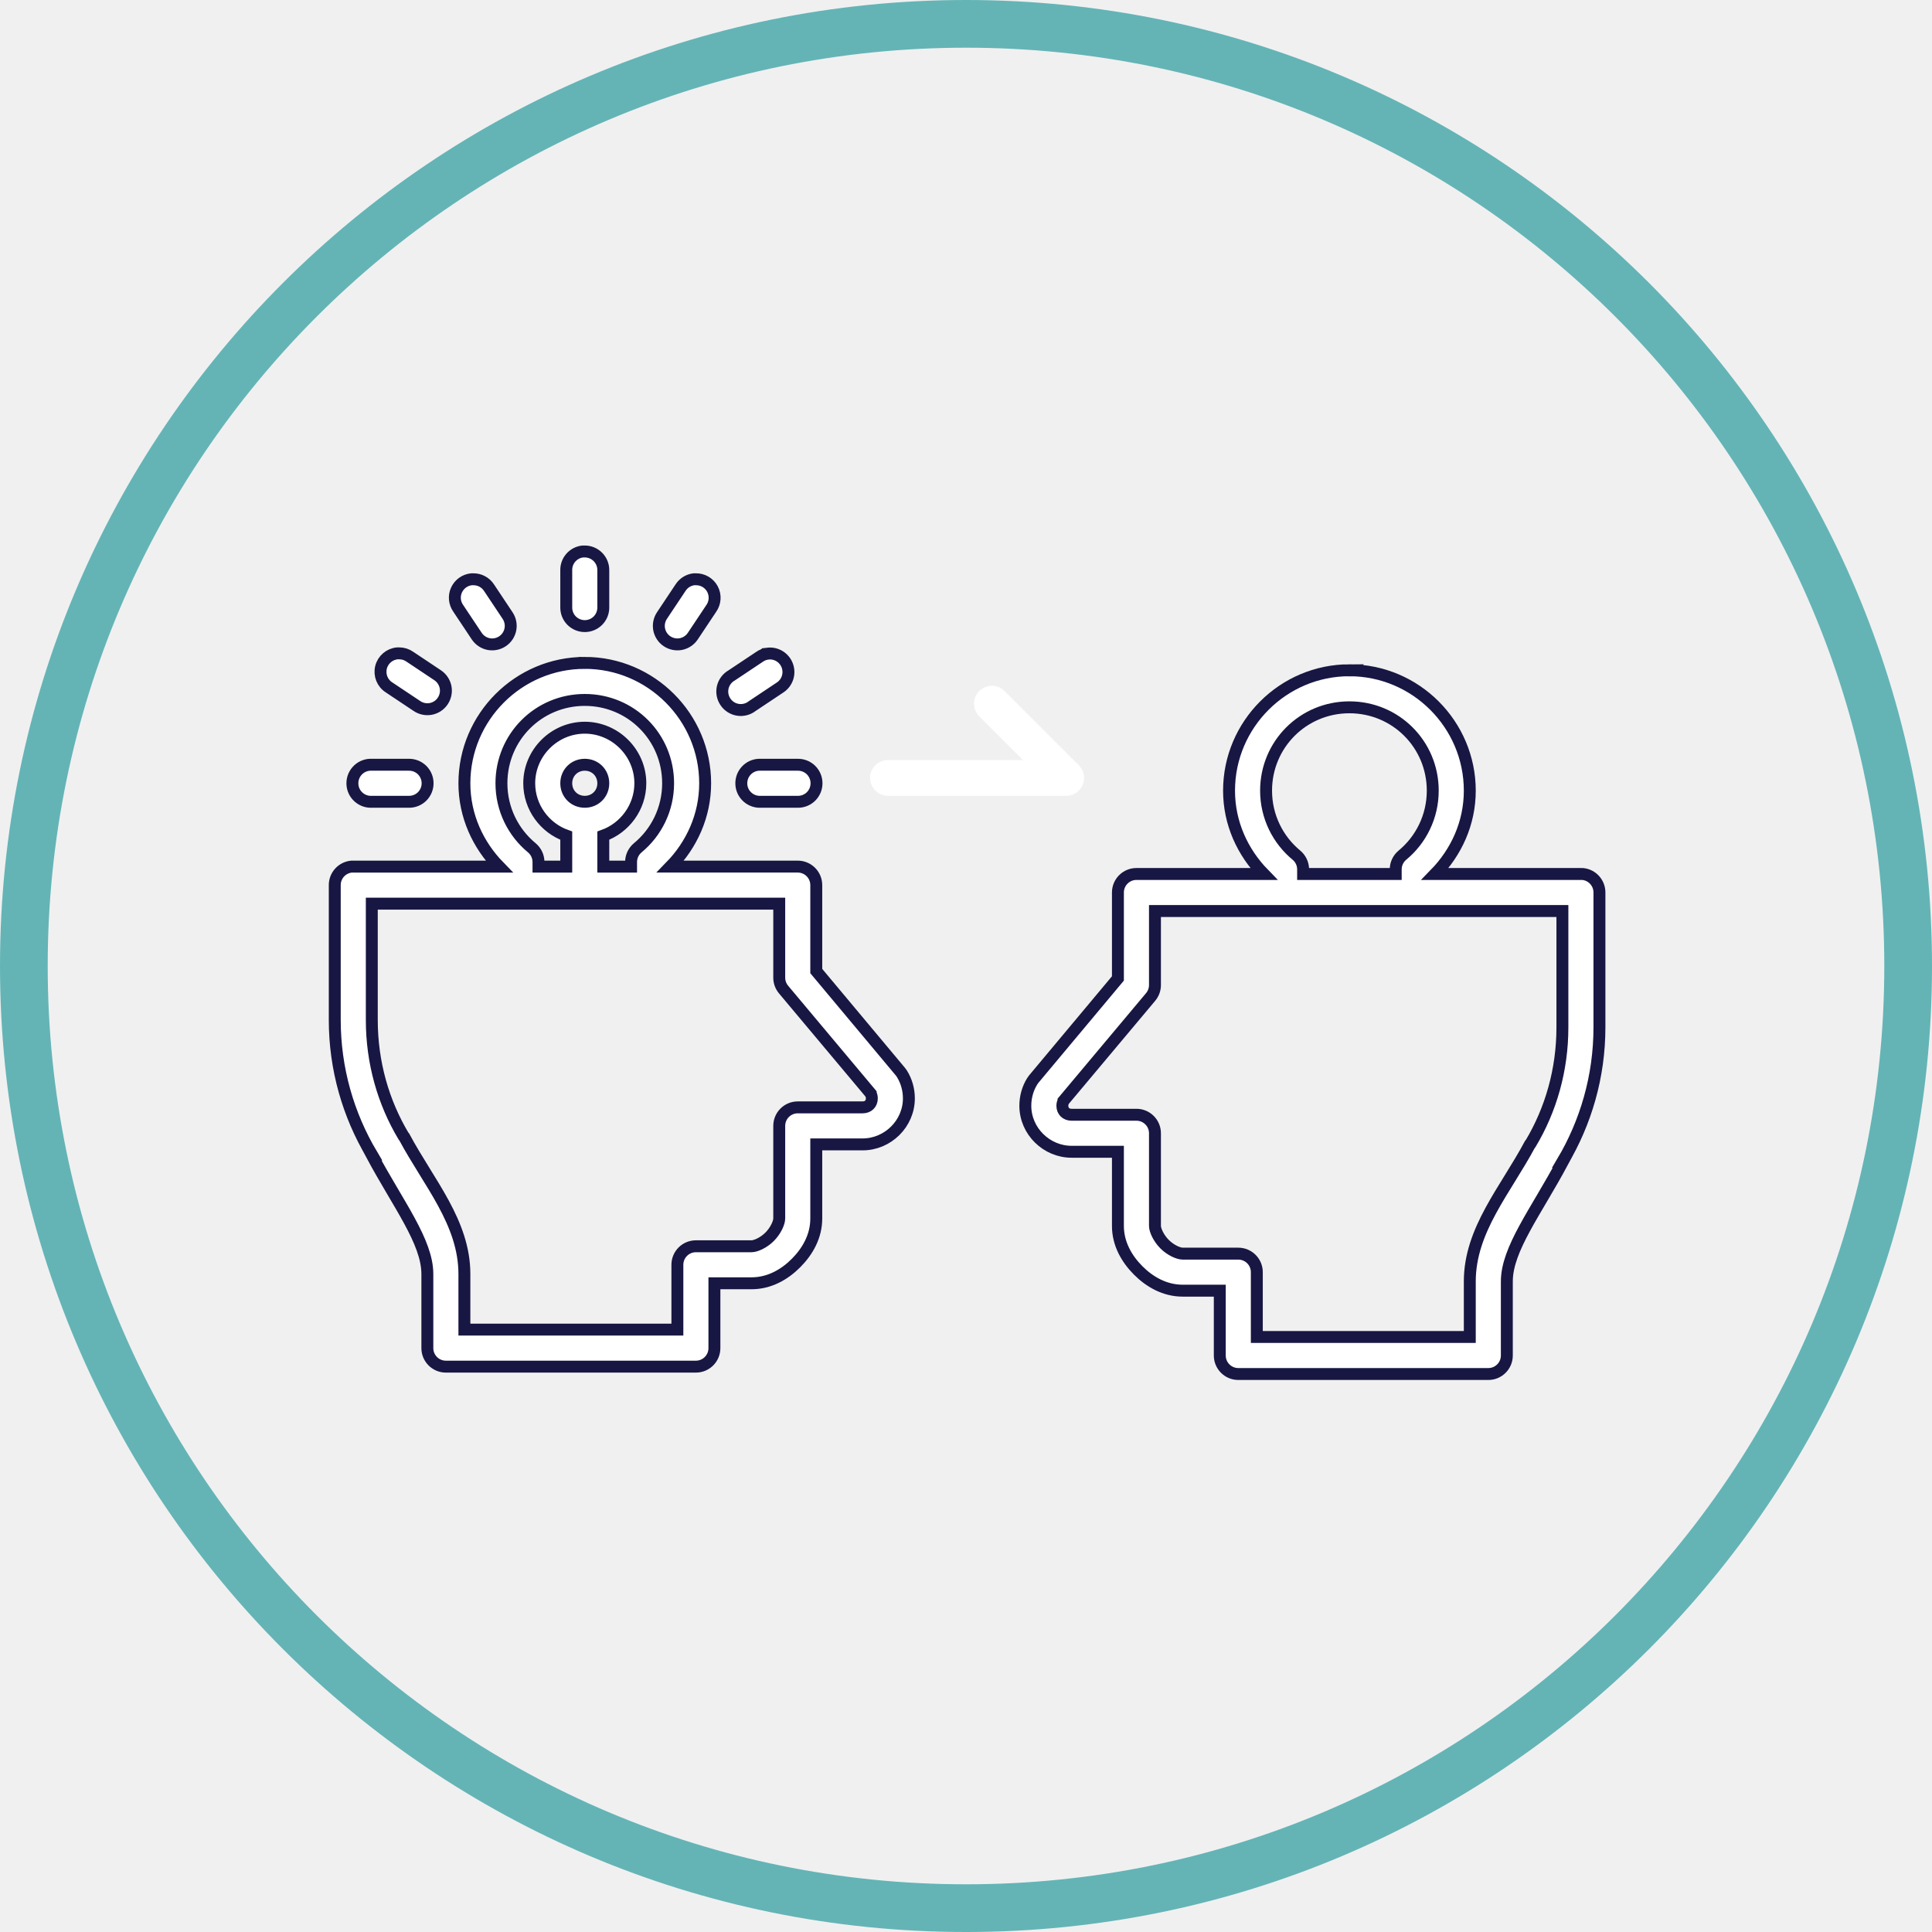
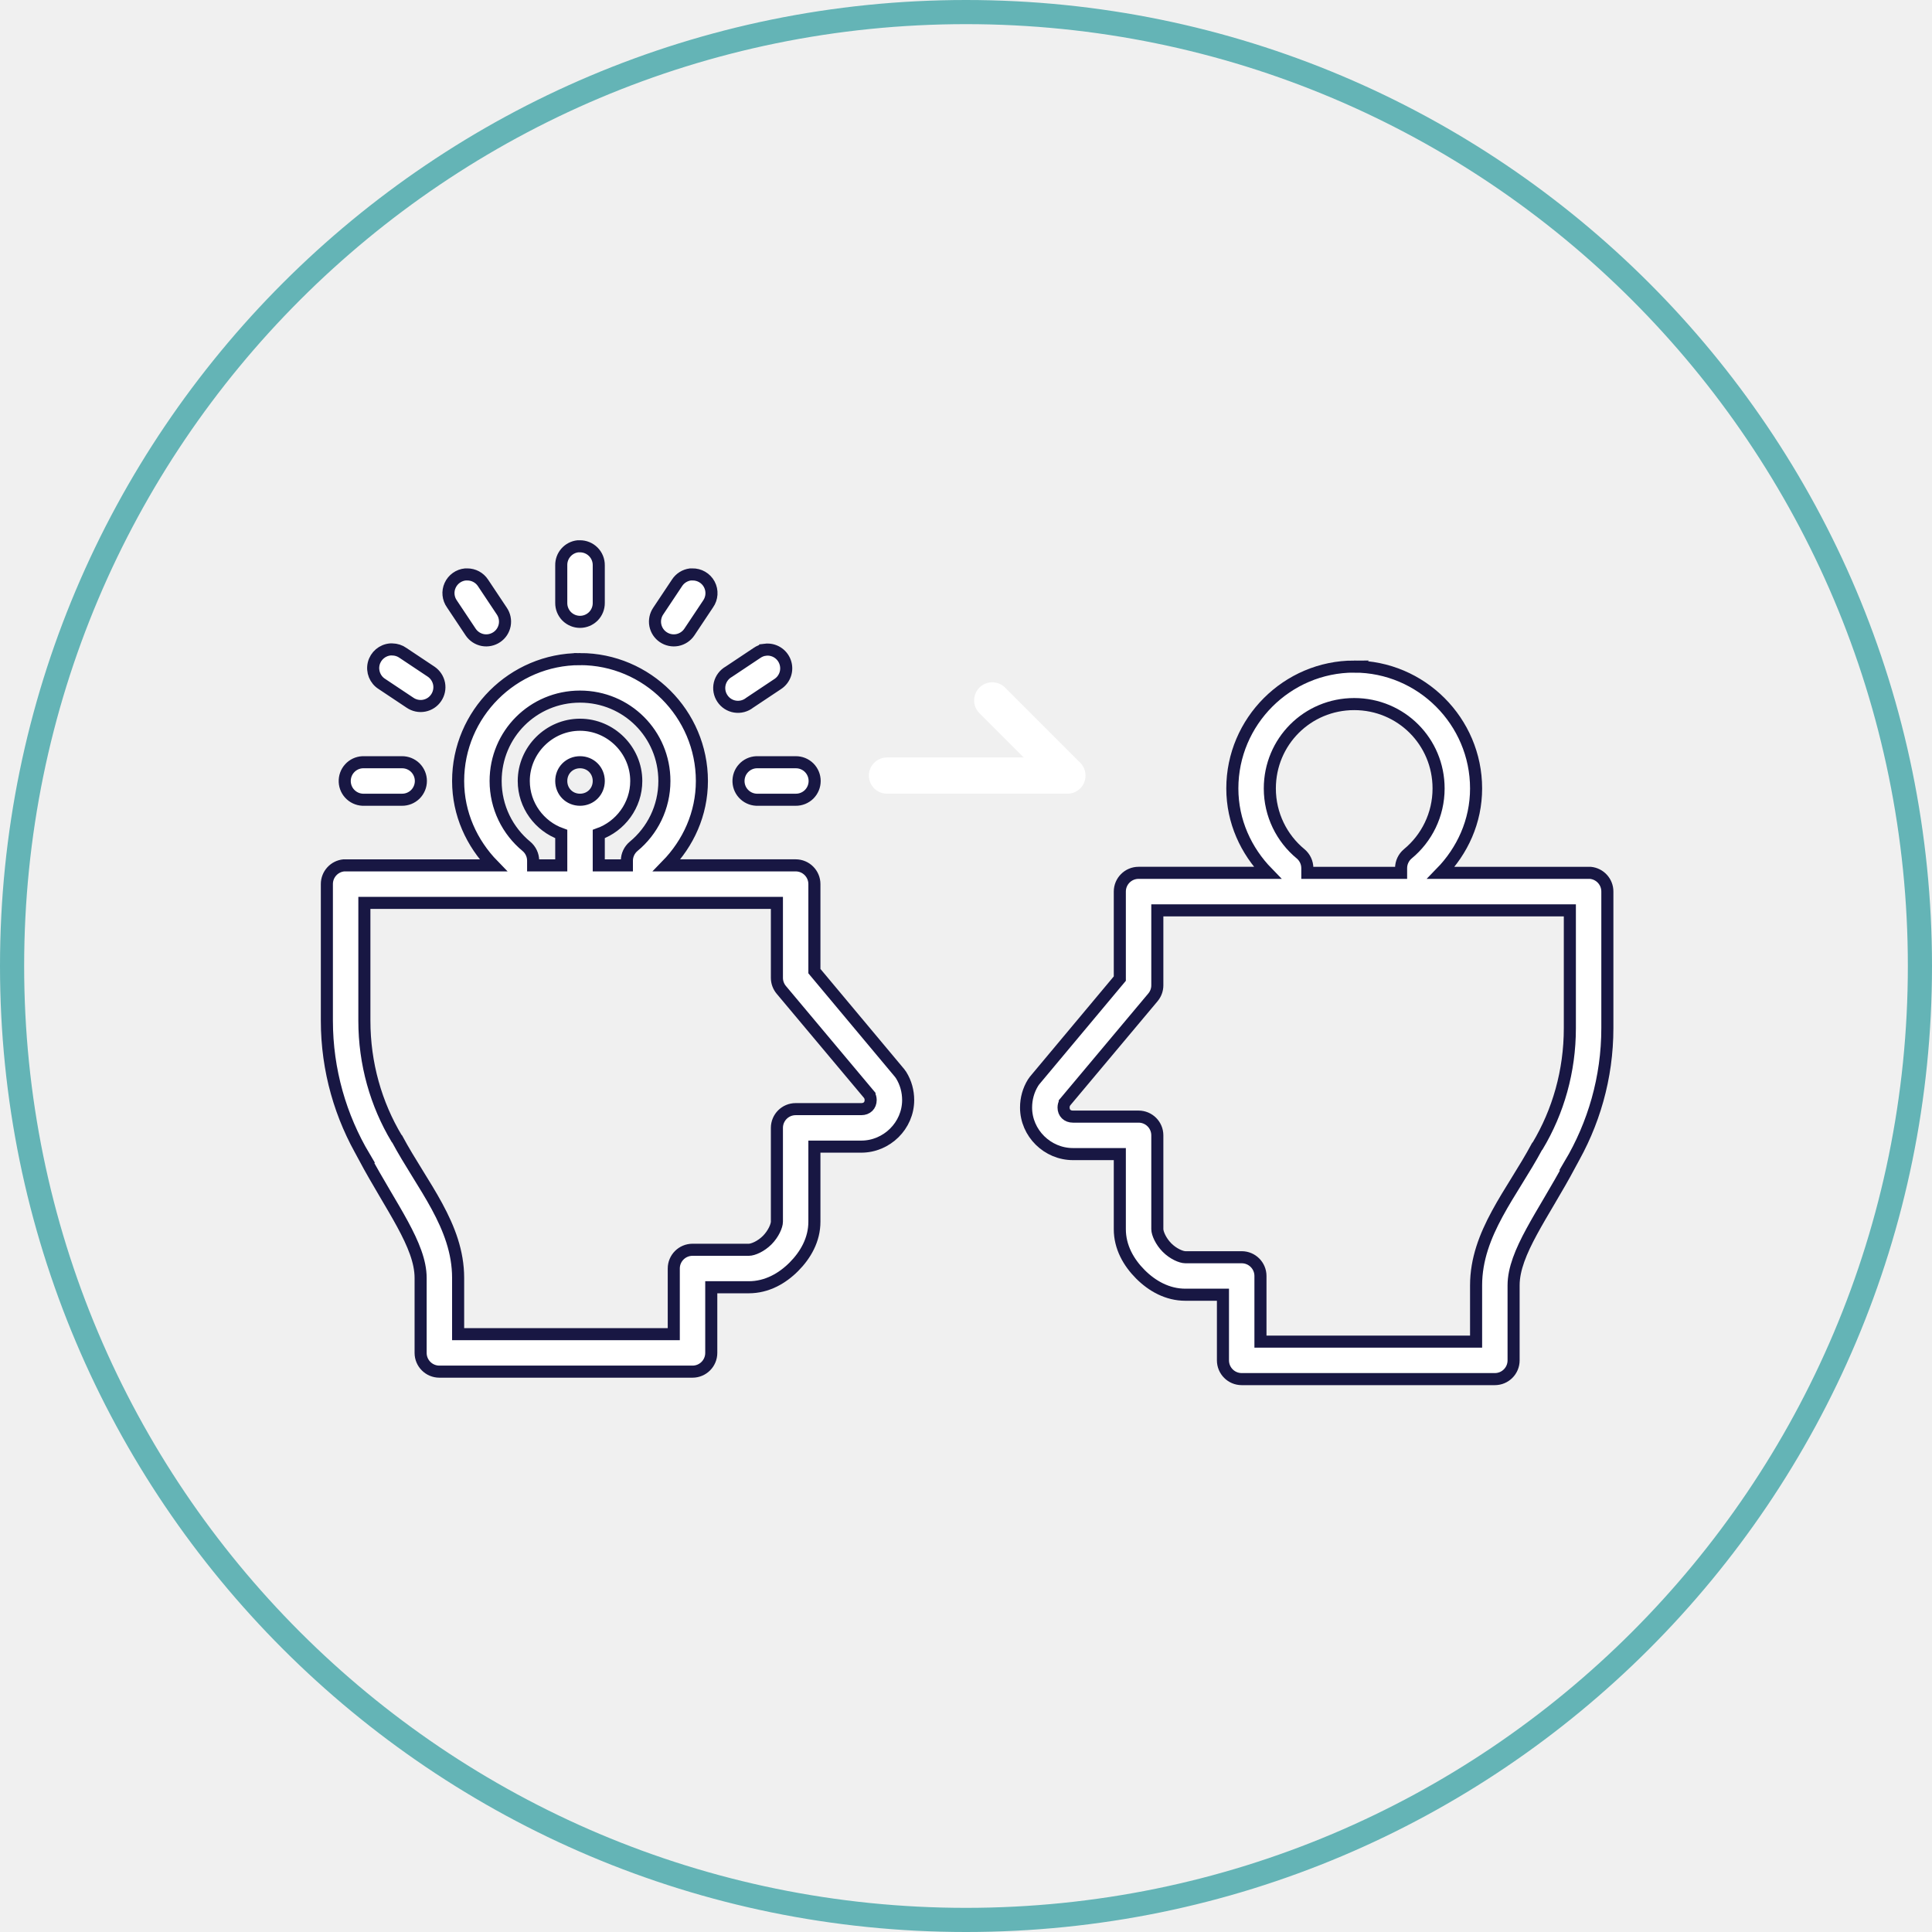
- <svg xmlns="http://www.w3.org/2000/svg" width="162px" height="162px" viewBox="0 0 162 162" version="1.1">
+ <svg xmlns="http://www.w3.org/2000/svg" width="160px" height="160px" viewBox="0 0 160 160" version="1.1">
  <defs />
-   <g id="Page-1" stroke="none" stroke-width="1" fill="none" fill-rule="evenodd">
-     <g id="ASSET-SHEET" transform="translate(-1818, -2496)">
-       <g id="m-D-A-Hats03-200x200" transform="translate(1820, 2498)">
-         <circle id="Oval-Copy-3" stroke="#64B4B6" stroke-width="4" cx="79" cy="79" r="79" />
-         <path d="M46.864,44.242 C46.063,44.33 45.463,45.016 45.481,45.819 L45.481,48.925 C45.475,49.341 45.636,49.741 45.927,50.038 C46.221,50.333 46.619,50.499 47.034,50.499 C47.45,50.499 47.847,50.333 48.141,50.038 C48.432,49.741 48.593,49.341 48.587,48.925 L48.587,45.819 C48.593,45.398 48.429,44.994 48.132,44.697 C47.835,44.4 47.431,44.236 47.01,44.242 C46.961,44.239 46.913,44.239 46.864,44.242 L46.864,44.242 Z M37.547,46.572 C36.995,46.623 36.509,46.969 36.279,47.476 C36.048,47.979 36.106,48.57 36.431,49.022 L37.983,51.352 C38.214,51.691 38.572,51.928 38.978,52.007 C39.382,52.083 39.803,51.995 40.143,51.764 C40.486,51.534 40.719,51.176 40.798,50.769 C40.874,50.366 40.786,49.944 40.555,49.605 L39.003,47.275 C38.714,46.833 38.22,46.569 37.692,46.572 C37.644,46.569 37.595,46.569 37.547,46.572 L37.547,46.572 Z M56.182,46.572 C55.724,46.629 55.314,46.887 55.065,47.275 L53.513,49.605 C53.282,49.944 53.194,50.366 53.27,50.769 C53.349,51.176 53.582,51.534 53.925,51.764 C54.265,51.995 54.686,52.083 55.09,52.007 C55.496,51.928 55.854,51.691 56.084,51.352 L57.637,49.022 C57.977,48.543 58.016,47.912 57.74,47.391 C57.461,46.872 56.916,46.556 56.327,46.572 C56.279,46.569 56.23,46.569 56.182,46.572 L56.182,46.572 Z M31.335,52.783 C30.668,52.835 30.11,53.311 29.949,53.96 C29.791,54.612 30.064,55.292 30.631,55.646 L32.961,57.199 C33.3,57.43 33.722,57.518 34.125,57.442 C34.532,57.363 34.89,57.13 35.12,56.787 C35.351,56.447 35.439,56.026 35.363,55.622 C35.284,55.216 35.047,54.858 34.708,54.627 L32.378,53.074 C32.118,52.886 31.802,52.786 31.481,52.783 C31.432,52.78 31.384,52.78 31.335,52.783 L31.335,52.783 Z M62.369,52.808 C62.123,52.841 61.893,52.932 61.69,53.074 L59.36,54.627 C58.981,54.84 58.708,55.198 58.605,55.622 C58.505,56.044 58.584,56.487 58.827,56.847 C59.066,57.208 59.448,57.451 59.876,57.518 C60.307,57.584 60.743,57.469 61.083,57.199 L63.413,55.646 C64.016,55.249 64.265,54.491 64.016,53.814 C63.767,53.135 63.085,52.719 62.369,52.807 L62.369,52.808 Z M47.034,53.584 C41.478,53.584 36.94,58.121 36.94,63.678 C36.94,66.408 38.078,68.846 39.852,70.666 L27.623,70.666 C27.574,70.663 27.526,70.663 27.477,70.666 C26.677,70.742 26.067,71.415 26.07,72.219 L26.07,83.525 C26.07,87.644 27.213,91.508 29.176,94.808 L29.152,94.808 C31.396,99 33.834,102.115 33.834,104.829 L33.834,111.041 C33.834,111.899 34.529,112.594 35.387,112.594 L56.352,112.594 C57.21,112.594 57.904,111.899 57.904,111.041 L57.904,105.605 L61.01,105.605 C62.509,105.605 63.779,104.878 64.747,103.907 C65.714,102.936 66.448,101.663 66.445,100.17 L66.445,93.959 L70.328,93.959 C72.436,93.959 74.21,92.224 74.21,90.101 C74.21,89.379 74.016,88.66 73.628,88.038 C73.591,87.978 73.552,87.923 73.506,87.868 L66.445,79.424 L66.445,72.218 C66.445,71.36 65.751,70.665 64.892,70.665 L54.216,70.665 C55.991,68.845 57.128,66.407 57.128,63.677 C57.128,58.121 52.591,53.583 47.034,53.583 L47.034,53.584 Z M47.034,56.69 C50.913,56.69 54.022,59.799 54.022,63.678 C54.022,65.859 53.027,67.809 51.475,69.089 C51.123,69.383 50.916,69.82 50.916,70.278 L50.916,70.666 L48.587,70.666 L48.587,68.07 C50.389,67.424 51.693,65.689 51.693,63.678 C51.693,61.124 49.588,59.019 47.034,59.019 C44.48,59.019 42.376,61.124 42.376,63.678 C42.376,65.692 43.677,67.427 45.481,68.07 L45.481,70.666 L43.152,70.666 L43.152,70.278 C43.152,69.82 42.946,69.383 42.594,69.089 C41.041,67.809 40.046,65.859 40.046,63.678 C40.046,59.799 43.155,56.69 47.034,56.69 L47.034,56.69 Z M29.03,62.125 C28.617,62.143 28.229,62.325 27.953,62.631 C27.674,62.935 27.532,63.338 27.55,63.751 C27.568,64.163 27.75,64.551 28.056,64.827 C28.36,65.106 28.763,65.249 29.175,65.231 L32.281,65.231 C32.697,65.237 33.097,65.076 33.394,64.785 C33.689,64.491 33.855,64.093 33.855,63.678 C33.855,63.262 33.689,62.865 33.394,62.571 C33.097,62.28 32.697,62.119 32.281,62.125 L29.175,62.125 C29.127,62.122 29.078,62.122 29.03,62.125 L29.03,62.125 Z M47.034,62.125 C47.911,62.125 48.587,62.801 48.587,63.678 C48.587,64.554 47.911,65.231 47.034,65.231 C46.158,65.231 45.481,64.554 45.481,63.678 C45.481,62.801 46.158,62.125 47.034,62.125 Z M61.641,62.125 C61.228,62.143 60.84,62.325 60.564,62.631 C60.285,62.935 60.143,63.338 60.161,63.751 C60.179,64.163 60.361,64.551 60.667,64.827 C60.971,65.106 61.374,65.249 61.786,65.231 L64.892,65.231 C65.308,65.237 65.708,65.076 66.005,64.785 C66.3,64.491 66.466,64.093 66.466,63.678 C66.466,63.262 66.3,62.865 66.005,62.571 C65.708,62.28 65.308,62.119 64.892,62.125 L61.786,62.125 C61.738,62.122 61.689,62.122 61.641,62.125 L61.641,62.125 Z M29.176,73.772 L63.34,73.772 L63.34,79.983 C63.34,80.347 63.47,80.699 63.704,80.978 L71.007,89.689 L71.007,89.713 C71.059,89.804 71.104,89.932 71.104,90.102 C71.104,90.547 70.798,90.854 70.328,90.854 L64.893,90.854 C64.034,90.854 63.34,91.548 63.34,92.407 L63.34,100.171 C63.34,100.517 63.048,101.187 62.539,101.7 C62.029,102.213 61.368,102.501 61.01,102.501 L56.352,102.501 C55.493,102.501 54.799,103.195 54.799,104.053 L54.799,109.489 L36.94,109.489 L36.94,104.83 C36.94,100.514 33.95,97.172 31.893,93.329 L31.845,93.281 C30.143,90.439 29.176,87.096 29.176,83.527 L29.176,73.772 Z" id="Page-1-Copy-3" stroke="#181743" fill="#FFFFFF" />
-         <path d="M104.939,54.203 C99.382,54.203 94.845,58.74 94.845,64.297 C94.845,67.026 95.982,69.465 97.756,71.285 L85.527,71.285 C85.479,71.282 85.43,71.282 85.382,71.285 C84.581,71.361 83.971,72.034 83.974,72.838 L83.974,84.144 C83.974,88.263 85.118,92.127 87.08,95.427 L87.056,95.427 C89.3,99.618 91.739,102.733 91.739,105.448 L91.739,111.659 C91.739,112.518 92.433,113.212 93.292,113.212 L114.256,113.212 C115.114,113.212 115.809,112.518 115.809,111.659 L115.809,106.224 L118.915,106.224 C120.413,106.224 121.684,105.496 122.651,104.526 C123.619,103.555 124.353,102.281 124.35,100.789 L124.35,94.577 L128.232,94.577 C130.34,94.577 132.114,92.843 132.114,90.719 C132.114,89.998 131.92,89.279 131.532,88.657 C131.496,88.596 131.456,88.542 131.411,88.487 L124.35,80.043 L124.35,72.837 C124.35,71.979 123.655,71.284 122.797,71.284 L112.121,71.284 C113.895,69.464 115.032,67.026 115.032,64.296 C115.032,58.739 110.495,54.202 104.938,54.202 L104.939,54.203 Z M111.927,64.297 C111.927,66.477 110.932,68.428 109.379,69.708 C109.027,70.002 108.821,70.439 108.821,70.896 L108.821,71.285 L106.491,71.285 L103.386,71.285 L101.056,71.285 L101.056,70.896 C101.056,70.438 100.85,70.002 100.498,69.708 C98.945,68.428 97.951,66.477 97.951,64.297 C97.951,60.417 101.059,57.309 104.939,57.309 C108.818,57.309 111.927,60.417 111.927,64.297 Z M87.08,74.391 L121.244,74.391 L121.244,80.602 C121.244,80.966 121.374,81.318 121.608,81.597 L128.911,90.308 L128.911,90.332 C128.963,90.423 129.008,90.551 129.008,90.72 C129.008,91.166 128.702,91.473 128.232,91.473 L122.797,91.473 C121.939,91.473 121.244,92.167 121.244,93.025 L121.244,100.79 C121.244,101.136 120.953,101.806 120.443,102.319 C119.934,102.831 119.273,103.119 118.915,103.119 L114.256,103.119 C113.398,103.119 112.703,103.814 112.703,104.672 L112.703,110.107 L94.845,110.107 L94.845,105.449 C94.845,101.133 91.854,97.79 89.798,93.948 L89.749,93.899 C88.048,91.057 87.08,87.715 87.08,84.146 L87.08,74.391 Z" id="Page-1-Copy-5" stroke="#181743" fill="#FFFFFF" transform="translate(108.0443, 83.70717) scale(-1, 1) translate(-108.0443, -83.70717) " />
-         <g id="Group-6" transform="translate(71.89, 56.09)" stroke="#FFFFFF" stroke-width="3" stroke-linecap="round" stroke-linejoin="round">
-           <path d="M0.566,7.14 L15.509,7.14" id="Line" />
-           <path d="M9.283,0.914 L15.399,7.03" id="Line-Copy" />
-         </g>
+   <g id="ASSET-SHEET" stroke="none" stroke-width="1" fill="none" fill-rule="evenodd" transform="translate(-1819, -2497)">
+     <g id="m-D-A-Hats03-200x200" transform="translate(1820, 2498)">
+       <circle id="Oval-Copy-3" stroke="#64B4B6" stroke-width="2" cx="79" cy="79" r="79" />
+       <path d="M46.864,44.242 C46.063,44.33 45.463,45.016 45.481,45.819 L45.481,48.925 C45.475,49.341 45.636,49.741 45.927,50.038 C46.221,50.333 46.619,50.499 47.034,50.499 C47.45,50.499 47.847,50.333 48.141,50.038 C48.432,49.741 48.593,49.341 48.587,48.925 L48.587,45.819 C48.593,45.398 48.429,44.994 48.132,44.697 C47.835,44.4 47.431,44.236 47.01,44.242 C46.961,44.239 46.913,44.239 46.864,44.242 L46.864,44.242 Z M37.547,46.572 C36.995,46.623 36.509,46.969 36.279,47.476 C36.048,47.979 36.106,48.57 36.431,49.022 L37.983,51.352 C38.214,51.691 38.572,51.928 38.978,52.007 C39.382,52.083 39.803,51.995 40.143,51.764 C40.486,51.534 40.719,51.176 40.798,50.769 C40.874,50.366 40.786,49.944 40.555,49.605 L39.003,47.275 C38.714,46.833 38.22,46.569 37.692,46.572 C37.644,46.569 37.595,46.569 37.547,46.572 L37.547,46.572 Z M56.182,46.572 C55.724,46.629 55.314,46.887 55.065,47.275 L53.513,49.605 C53.282,49.944 53.194,50.366 53.27,50.769 C53.349,51.176 53.582,51.534 53.925,51.764 C54.265,51.995 54.686,52.083 55.09,52.007 C55.496,51.928 55.854,51.691 56.084,51.352 L57.637,49.022 C57.977,48.543 58.016,47.912 57.74,47.391 C57.461,46.872 56.916,46.556 56.327,46.572 C56.279,46.569 56.23,46.569 56.182,46.572 L56.182,46.572 Z M31.335,52.783 C30.668,52.835 30.11,53.311 29.949,53.96 C29.791,54.612 30.064,55.292 30.631,55.646 L32.961,57.199 C33.3,57.43 33.722,57.518 34.125,57.442 C34.532,57.363 34.89,57.13 35.12,56.787 C35.351,56.447 35.439,56.026 35.363,55.622 C35.284,55.216 35.047,54.858 34.708,54.627 L32.378,53.074 C32.118,52.886 31.802,52.786 31.481,52.783 C31.432,52.78 31.384,52.78 31.335,52.783 L31.335,52.783 Z M62.369,52.808 C62.123,52.841 61.893,52.932 61.69,53.074 L59.36,54.627 C58.981,54.84 58.708,55.198 58.605,55.622 C58.505,56.044 58.584,56.487 58.827,56.847 C59.066,57.208 59.448,57.451 59.876,57.518 C60.307,57.584 60.743,57.469 61.083,57.199 L63.413,55.646 C64.016,55.249 64.265,54.491 64.016,53.814 C63.767,53.135 63.085,52.719 62.369,52.807 L62.369,52.808 Z M47.034,53.584 C41.478,53.584 36.94,58.121 36.94,63.678 C36.94,66.408 38.078,68.846 39.852,70.666 L27.623,70.666 C27.574,70.663 27.526,70.663 27.477,70.666 C26.677,70.742 26.067,71.415 26.07,72.219 L26.07,83.525 C26.07,87.644 27.213,91.508 29.176,94.808 L29.152,94.808 C31.396,99 33.834,102.115 33.834,104.829 L33.834,111.041 C33.834,111.899 34.529,112.594 35.387,112.594 L56.352,112.594 C57.21,112.594 57.904,111.899 57.904,111.041 L57.904,105.605 L61.01,105.605 C62.509,105.605 63.779,104.878 64.747,103.907 C65.714,102.936 66.448,101.663 66.445,100.17 L66.445,93.959 L70.328,93.959 C72.436,93.959 74.21,92.224 74.21,90.101 C74.21,89.379 74.016,88.66 73.628,88.038 C73.591,87.978 73.552,87.923 73.506,87.868 L66.445,79.424 L66.445,72.218 C66.445,71.36 65.751,70.665 64.892,70.665 L54.216,70.665 C55.991,68.845 57.128,66.407 57.128,63.677 C57.128,58.121 52.591,53.583 47.034,53.583 L47.034,53.584 Z M47.034,56.69 C50.913,56.69 54.022,59.799 54.022,63.678 C54.022,65.859 53.027,67.809 51.475,69.089 C51.123,69.383 50.916,69.82 50.916,70.278 L50.916,70.666 L48.587,70.666 L48.587,68.07 C50.389,67.424 51.693,65.689 51.693,63.678 C51.693,61.124 49.588,59.019 47.034,59.019 C44.48,59.019 42.376,61.124 42.376,63.678 C42.376,65.692 43.677,67.427 45.481,68.07 L45.481,70.666 L43.152,70.666 L43.152,70.278 C43.152,69.82 42.946,69.383 42.594,69.089 C41.041,67.809 40.046,65.859 40.046,63.678 C40.046,59.799 43.155,56.69 47.034,56.69 L47.034,56.69 Z M29.03,62.125 C28.617,62.143 28.229,62.325 27.953,62.631 C27.674,62.935 27.532,63.338 27.55,63.751 C27.568,64.163 27.75,64.551 28.056,64.827 C28.36,65.106 28.763,65.249 29.175,65.231 L32.281,65.231 C32.697,65.237 33.097,65.076 33.394,64.785 C33.689,64.491 33.855,64.093 33.855,63.678 C33.855,63.262 33.689,62.865 33.394,62.571 C33.097,62.28 32.697,62.119 32.281,62.125 L29.175,62.125 C29.127,62.122 29.078,62.122 29.03,62.125 L29.03,62.125 Z M47.034,62.125 C47.911,62.125 48.587,62.801 48.587,63.678 C48.587,64.554 47.911,65.231 47.034,65.231 C46.158,65.231 45.481,64.554 45.481,63.678 C45.481,62.801 46.158,62.125 47.034,62.125 Z M61.641,62.125 C61.228,62.143 60.84,62.325 60.564,62.631 C60.285,62.935 60.143,63.338 60.161,63.751 C60.179,64.163 60.361,64.551 60.667,64.827 C60.971,65.106 61.374,65.249 61.786,65.231 L64.892,65.231 C65.308,65.237 65.708,65.076 66.005,64.785 C66.3,64.491 66.466,64.093 66.466,63.678 C66.466,63.262 66.3,62.865 66.005,62.571 C65.708,62.28 65.308,62.119 64.892,62.125 L61.786,62.125 C61.738,62.122 61.689,62.122 61.641,62.125 L61.641,62.125 Z M29.176,73.772 L63.34,73.772 L63.34,79.983 C63.34,80.347 63.47,80.699 63.704,80.978 L71.007,89.689 L71.007,89.713 C71.059,89.804 71.104,89.932 71.104,90.102 C71.104,90.547 70.798,90.854 70.328,90.854 L64.893,90.854 C64.034,90.854 63.34,91.548 63.34,92.407 L63.34,100.171 C63.34,100.517 63.048,101.187 62.539,101.7 C62.029,102.213 61.368,102.501 61.01,102.501 L56.352,102.501 C55.493,102.501 54.799,103.195 54.799,104.053 L54.799,109.489 L36.94,109.489 L36.94,104.83 C36.94,100.514 33.95,97.172 31.893,93.329 L31.845,93.281 C30.143,90.439 29.176,87.096 29.176,83.527 L29.176,73.772 Z" id="Page-1-Copy-3" stroke="#181743" fill="#FFFFFF" />
+       <path d="M104.939,54.203 C99.382,54.203 94.845,58.74 94.845,64.297 C94.845,67.026 95.982,69.465 97.756,71.285 L85.527,71.285 C85.479,71.282 85.43,71.282 85.382,71.285 C84.581,71.361 83.971,72.034 83.974,72.838 L83.974,84.144 C83.974,88.263 85.118,92.127 87.08,95.427 L87.056,95.427 C89.3,99.618 91.739,102.733 91.739,105.448 L91.739,111.659 C91.739,112.518 92.433,113.212 93.292,113.212 L114.256,113.212 C115.114,113.212 115.809,112.518 115.809,111.659 L115.809,106.224 L118.915,106.224 C120.413,106.224 121.684,105.496 122.651,104.526 C123.619,103.555 124.353,102.281 124.35,100.789 L124.35,94.577 L128.232,94.577 C130.34,94.577 132.114,92.843 132.114,90.719 C132.114,89.998 131.92,89.279 131.532,88.657 C131.496,88.596 131.456,88.542 131.411,88.487 L124.35,80.043 L124.35,72.837 C124.35,71.979 123.655,71.284 122.797,71.284 L112.121,71.284 C113.895,69.464 115.032,67.026 115.032,64.296 C115.032,58.739 110.495,54.202 104.938,54.202 L104.939,54.203 Z M111.927,64.297 C111.927,66.477 110.932,68.428 109.379,69.708 C109.027,70.002 108.821,70.439 108.821,70.896 L108.821,71.285 L106.491,71.285 L103.386,71.285 L101.056,71.285 L101.056,70.896 C101.056,70.438 100.85,70.002 100.498,69.708 C98.945,68.428 97.951,66.477 97.951,64.297 C97.951,60.417 101.059,57.309 104.939,57.309 C108.818,57.309 111.927,60.417 111.927,64.297 Z M87.08,74.391 L121.244,74.391 L121.244,80.602 C121.244,80.966 121.374,81.318 121.608,81.597 L128.911,90.308 L128.911,90.332 C128.963,90.423 129.008,90.551 129.008,90.72 C129.008,91.166 128.702,91.473 128.232,91.473 L122.797,91.473 C121.939,91.473 121.244,92.167 121.244,93.025 L121.244,100.79 C121.244,101.136 120.953,101.806 120.443,102.319 C119.934,102.831 119.273,103.119 118.915,103.119 L114.256,103.119 C113.398,103.119 112.703,103.814 112.703,104.672 L112.703,110.107 L94.845,110.107 L94.845,105.449 C94.845,101.133 91.854,97.79 89.798,93.948 L89.749,93.899 C88.048,91.057 87.08,87.715 87.08,84.146 L87.08,74.391 Z" id="Page-1-Copy-5" stroke="#181743" fill="#FFFFFF" transform="translate(108.0443, 83.70717) scale(-1, 1) translate(-108.0443, -83.70717) " />
+       <g id="Group-6" transform="translate(71.89, 56.09)" stroke="#FFFFFF" stroke-linecap="round" stroke-linejoin="round" stroke-width="3">
+         <path d="M0.566,7.14 L15.509,7.14" id="Line" />
+         <path d="M9.283,0.914 L15.399,7.03" id="Line-Copy" />
      </g>
    </g>
  </g>
</svg>
